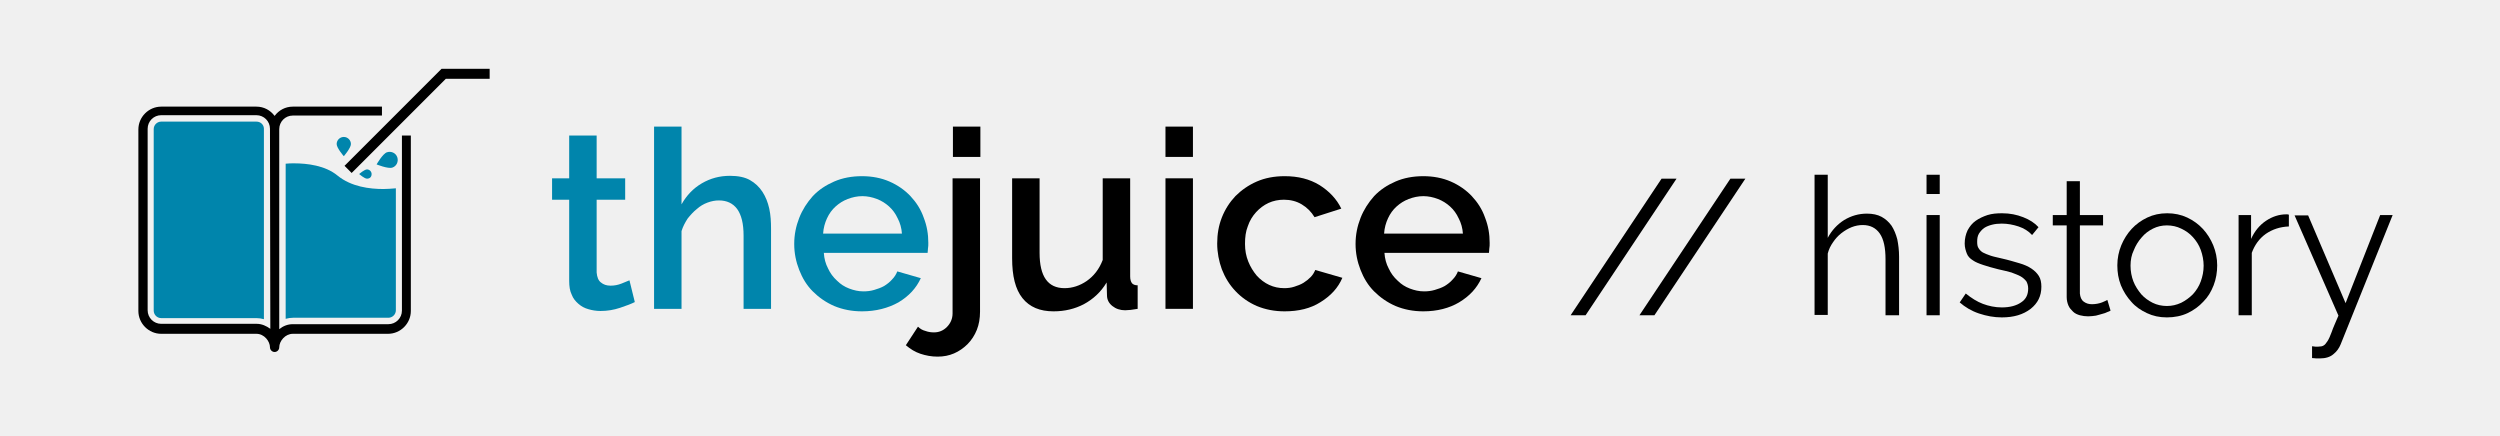
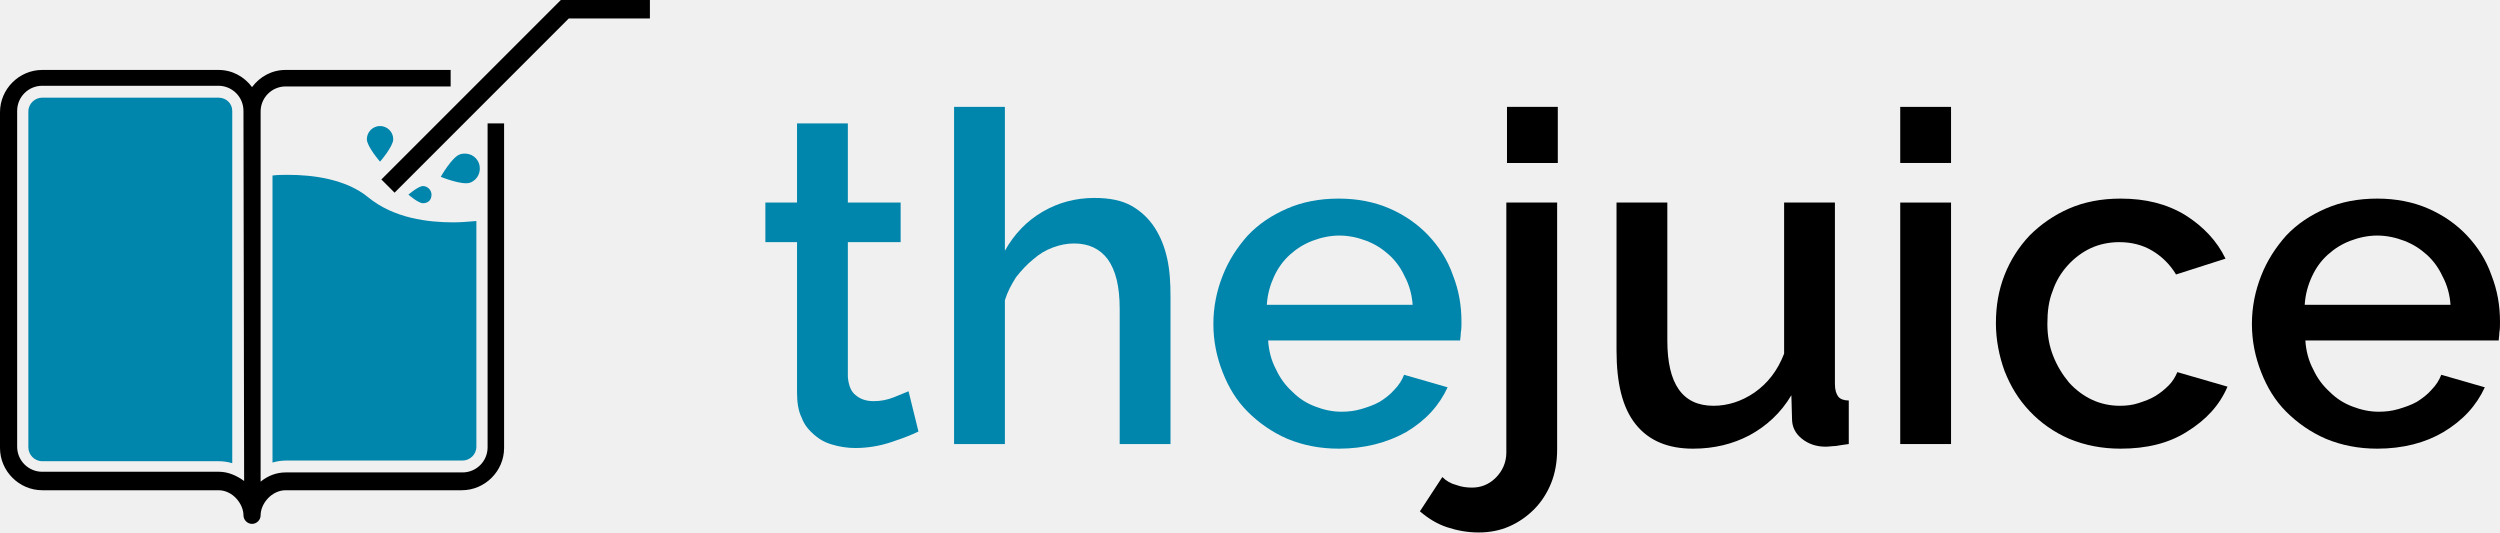
- <svg xmlns="http://www.w3.org/2000/svg" version="1.1" id="Capa_1" x="0px" y="0px" viewBox="0 0 701 122" style="enable-background:new 0 0 701 122;" xml:space="preserve">
+ <svg xmlns="http://www.w3.org/2000/svg" version="1.1" id="Capa_1" x="0px" y="0px" viewBox="0 0 378.9 80.7" style="enable-background:new 0 0 378.9 80.7;" xml:space="preserve">
  <style type="text/css">
- 	.st0{fill:#0085AC;}
+ 	.st0{fill:#FFFFFF;stroke:#1D1D1B;stroke-width:0.895;stroke-miterlimit:10;}
+ 	.st1{fill:#0085AC;}
+ 	.st2{fill:#FFFFFF;stroke:#0085AC;stroke-width:1.923;stroke-miterlimit:10;}
+ 	.st3{fill:none;stroke:#0085AC;stroke-miterlimit:10;}
+ 	.st4{fill:#808080;}
+ 	.st5{fill:none;stroke:#000000;stroke-width:8;stroke-miterlimit:10;}
+ 	.st6{fill:none;stroke:#000000;stroke-width:4.725;stroke-miterlimit:10;}
+ 	.st7{fill:#FFFFFF;}
+ 	.st8{fill:#9D9D9C;}
+ 	.st9{fill:#878787;}
</style>
  <g>
    <g>
-       <path class="st0" d="M178,84.7c-1,0.5-2.3,1-4.1,1.6s-3.6,0.9-5.5,0.9c-1.2,0-2.4-0.2-3.4-0.5c-1.1-0.3-2-0.8-2.8-1.5    s-1.5-1.5-1.9-2.6c-0.5-1-0.7-2.3-0.7-3.8V56h-4.8v-6h4.8V38h7.7v12h8v6h-8v20.4c0.1,1.3,0.5,2.3,1.2,2.8c0.7,0.6,1.6,0.9,2.7,0.9    c1.1,0,2.1-0.2,3.1-0.6s1.7-0.7,2.2-0.9L178,84.7z" />
-       <path class="st0" d="M216.2,86.6h-7.7V66.1c0-3.4-0.6-5.8-1.8-7.5c-1.2-1.6-2.9-2.4-5.1-2.4c-1.1,0-2.1,0.2-3.2,0.6s-2.1,1-3,1.8    c-1,0.8-1.8,1.7-2.6,2.7c-0.7,1.1-1.3,2.2-1.7,3.5v21.8h-7.7V35.5h7.7v21.8c1.4-2.5,3.3-4.5,5.7-5.9s5-2.1,7.9-2.1    c2.3,0,4.2,0.4,5.6,1.2s2.6,1.9,3.5,3.3c0.9,1.4,1.5,2.9,1.9,4.7s0.5,3.7,0.5,5.7L216.2,86.6L216.2,86.6z" />
-       <path class="st0" d="M241.7,87.3c-2.8,0-5.4-0.5-7.8-1.5c-2.3-1-4.3-2.4-6-4.1s-2.9-3.7-3.8-6c-0.9-2.3-1.4-4.7-1.4-7.3    c0-2.6,0.5-5,1.4-7.3s2.2-4.3,3.8-6.1c1.7-1.8,3.7-3.1,6-4.1s4.9-1.5,7.8-1.5c2.8,0,5.4,0.5,7.7,1.5s4.3,2.4,5.9,4.1    c1.6,1.7,2.9,3.7,3.7,6c0.9,2.3,1.3,4.6,1.3,7.1c0,0.6,0,1.1-0.1,1.6c0,0.5-0.1,0.9-0.1,1.2H231c0.1,1.6,0.5,3.1,1.2,4.4    c0.6,1.3,1.4,2.4,2.5,3.4c1,1,2.1,1.7,3.4,2.2c1.3,0.5,2.6,0.8,4,0.8c1,0,2-0.1,3-0.4s1.9-0.6,2.8-1.1c0.8-0.5,1.6-1.1,2.2-1.8    c0.7-0.7,1.2-1.5,1.5-2.3l6.6,1.9c-1.3,2.8-3.3,5-6.3,6.8C249,86.4,245.6,87.3,241.7,87.3z M252.9,65.5c-0.1-1.5-0.5-3-1.2-4.3    c-0.6-1.3-1.4-2.4-2.4-3.3c-1-0.9-2.1-1.6-3.4-2.1c-1.3-0.5-2.7-0.8-4.1-0.8c-1.4,0-2.8,0.3-4.1,0.8s-2.4,1.2-3.4,2.1    c-1,0.9-1.8,2-2.4,3.3c-0.6,1.3-1,2.7-1.1,4.3H252.9z" />
-       <path d="M262.9,100c-1.7,0-3.3-0.3-4.8-0.8s-2.8-1.3-4.1-2.4l3.4-5.2c0.6,0.6,1.3,1,2.1,1.2c0.8,0.3,1.6,0.4,2.4,0.4    c1.4,0,2.6-0.5,3.6-1.5s1.6-2.3,1.6-3.8V50h7.7v37.4c0,1.9-0.3,3.6-0.9,5.1s-1.5,2.9-2.6,4s-2.4,2-3.8,2.6    C266.1,99.7,264.6,100,262.9,100z M267.2,44v-8.5h7.7V44H267.2z" />
-       <path d="M295.4,87.3c-3.8,0-6.7-1.2-8.7-3.7s-2.9-6.2-2.9-11.2V50h7.7v20.9c0,6.6,2.3,9.9,7,9.9c2.2,0,4.3-0.7,6.2-2    c2-1.4,3.5-3.3,4.5-5.9V50h7.7v27.5c0,0.9,0.2,1.5,0.5,1.9s0.9,0.6,1.6,0.6v6.6c-0.8,0.1-1.4,0.2-2,0.3c-0.5,0-1,0.1-1.5,0.1    c-1.4,0-2.6-0.4-3.6-1.2c-1-0.8-1.5-1.8-1.5-3l-0.1-3.6c-1.6,2.7-3.8,4.7-6.4,6.1C301.4,86.6,298.6,87.3,295.4,87.3z" />
-       <path d="M326.8,44v-8.5h7.7V44H326.8z M326.8,86.6V50h7.7v36.6H326.8z" />
-       <path d="M341.3,68.3c0-2.6,0.4-5,1.3-7.3s2.2-4.3,3.8-6c1.7-1.7,3.7-3.1,6-4.1s4.9-1.5,7.8-1.5c3.8,0,7,0.8,9.8,2.5    c2.7,1.7,4.8,3.9,6.1,6.6l-7.5,2.4c-0.9-1.5-2.1-2.7-3.6-3.6c-1.5-0.9-3.2-1.3-5-1.3c-1.5,0-3,0.3-4.3,0.9    c-1.3,0.6-2.5,1.5-3.5,2.6s-1.8,2.4-2.3,3.9c-0.6,1.5-0.8,3.1-0.8,5c0,1.8,0.3,3.4,0.9,4.9s1.4,2.8,2.4,4c1,1.1,2.2,2,3.5,2.6    s2.7,0.9,4.2,0.9c0.9,0,1.9-0.1,2.8-0.4s1.8-0.6,2.6-1.1c0.8-0.5,1.4-1,2-1.6s1-1.3,1.3-2l7.6,2.2c-1.2,2.8-3.2,5-6.1,6.8    c-2.8,1.8-6.2,2.6-10.1,2.6c-2.8,0-5.4-0.5-7.8-1.5c-2.3-1-4.3-2.4-6-4.2c-1.7-1.8-2.9-3.8-3.8-6.1    C341.8,73.3,341.3,70.8,341.3,68.3z" />
-       <path d="M399.1,87.3c-2.8,0-5.4-0.5-7.8-1.5c-2.3-1-4.3-2.4-6-4.1s-2.9-3.7-3.8-6s-1.4-4.7-1.4-7.3c0-2.6,0.5-5,1.4-7.3    s2.2-4.3,3.8-6.1c1.7-1.8,3.7-3.1,6-4.1s4.9-1.5,7.8-1.5c2.8,0,5.4,0.5,7.7,1.5c2.3,1,4.3,2.4,5.9,4.1c1.6,1.7,2.9,3.7,3.7,6    c0.9,2.3,1.3,4.6,1.3,7.1c0,0.6,0,1.1-0.1,1.6c0,0.5-0.1,0.9-0.1,1.2h-29.3c0.1,1.6,0.5,3.1,1.2,4.4c0.6,1.3,1.4,2.4,2.5,3.4    c1,1,2.1,1.7,3.4,2.2s2.6,0.8,4,0.8c1,0,2-0.1,3-0.4s1.9-0.6,2.8-1.1c0.8-0.5,1.6-1.1,2.2-1.8c0.7-0.7,1.2-1.5,1.5-2.3l6.6,1.9    c-1.3,2.8-3.3,5-6.3,6.8C406.4,86.4,403,87.3,399.1,87.3z M410.2,65.5c-0.1-1.5-0.5-3-1.2-4.3c-0.6-1.3-1.4-2.4-2.4-3.3    c-1-0.9-2.1-1.6-3.4-2.1s-2.7-0.8-4.1-0.8s-2.8,0.3-4.1,0.8c-1.3,0.5-2.4,1.2-3.4,2.1c-1,0.9-1.8,2-2.4,3.3s-1,2.7-1.1,4.3H410.2z    " />
+       <path class="st1" d="M139.2,65.4c-1,0.5-2.3,1-4.1,1.6c-1.8,0.6-3.6,0.9-5.5,0.9c-1.2,0-2.4-0.2-3.4-0.5c-1.1-0.3-2-0.8-2.8-1.5    c-0.8-0.7-1.5-1.5-1.9-2.6c-0.5-1-0.7-2.3-0.7-3.8V36.7H116v-6h4.8v-12h7.7v12h8v6h-8v20.4c0.1,1.3,0.5,2.3,1.2,2.8    c0.7,0.6,1.6,0.9,2.7,0.9c1.1,0,2.1-0.2,3.1-0.6s1.7-0.7,2.2-0.9L139.2,65.4z" />
+       <path class="st1" d="M177.4,67.3h-7.7V46.8c0-3.4-0.6-5.8-1.8-7.5c-1.2-1.6-2.9-2.4-5.1-2.4c-1.1,0-2.1,0.2-3.2,0.6s-2.1,1-3,1.8    c-1,0.8-1.8,1.7-2.6,2.7c-0.7,1.1-1.3,2.2-1.7,3.5v21.8h-7.7V16.2h7.7V38c1.4-2.5,3.3-4.5,5.7-5.9s5-2.1,7.9-2.1    c2.3,0,4.2,0.4,5.6,1.2s2.6,1.9,3.5,3.3c0.9,1.4,1.5,2.9,1.9,4.7s0.5,3.7,0.5,5.7L177.4,67.3L177.4,67.3z" />
+       <path class="st1" d="M202.9,68c-2.8,0-5.4-0.5-7.8-1.5c-2.3-1-4.3-2.4-6-4.1c-1.7-1.7-2.9-3.7-3.8-6c-0.9-2.3-1.4-4.7-1.4-7.3    c0-2.6,0.5-5,1.4-7.3s2.2-4.3,3.8-6.1c1.7-1.8,3.7-3.1,6-4.1s4.9-1.5,7.8-1.5c2.8,0,5.4,0.5,7.7,1.5s4.3,2.4,5.9,4.1    c1.6,1.7,2.9,3.7,3.7,6c0.9,2.3,1.3,4.6,1.3,7.1c0,0.6,0,1.1-0.1,1.6c0,0.5-0.1,0.9-0.1,1.2h-29.1c0.1,1.6,0.5,3.1,1.2,4.4    c0.6,1.3,1.4,2.4,2.5,3.4c1,1,2.1,1.7,3.4,2.2c1.3,0.5,2.6,0.8,4,0.8c1,0,2-0.1,3-0.4s1.9-0.6,2.8-1.1c0.8-0.5,1.6-1.1,2.2-1.8    c0.7-0.7,1.2-1.5,1.5-2.3l6.6,1.9c-1.3,2.8-3.3,5-6.3,6.8C210.2,67.1,206.8,68,202.9,68z M214.1,46.2c-0.1-1.5-0.5-3-1.2-4.3    c-0.6-1.3-1.4-2.4-2.4-3.3c-1-0.9-2.1-1.6-3.4-2.1c-1.3-0.5-2.7-0.8-4.1-0.8c-1.4,0-2.8,0.3-4.1,0.8s-2.4,1.2-3.4,2.1    c-1,0.9-1.8,2-2.4,3.3c-0.6,1.3-1,2.7-1.1,4.3H214.1z" />
+       <path d="M224.1,80.7c-1.7,0-3.3-0.3-4.8-0.8s-2.8-1.3-4.1-2.4l3.4-5.2c0.6,0.6,1.3,1,2.1,1.2c0.8,0.3,1.6,0.4,2.4,0.4    c1.4,0,2.6-0.5,3.6-1.5s1.6-2.3,1.6-3.8V30.7h7.7v37.4c0,1.9-0.3,3.6-0.9,5.1s-1.5,2.9-2.6,4c-1.1,1.1-2.4,2-3.8,2.6    C227.3,80.4,225.8,80.7,224.1,80.7z M228.4,24.7v-8.5h7.7v8.5H228.4z" />
+       <path d="M256.6,68c-3.8,0-6.7-1.2-8.7-3.7c-2-2.5-2.9-6.2-2.9-11.2V30.7h7.7v20.9c0,6.6,2.3,9.9,7,9.9c2.2,0,4.3-0.7,6.2-2    c2-1.4,3.5-3.3,4.5-5.9V30.7h7.7v27.5c0,0.9,0.2,1.5,0.5,1.9s0.9,0.6,1.6,0.6v6.6c-0.8,0.1-1.4,0.2-2,0.3c-0.5,0-1,0.1-1.5,0.1    c-1.4,0-2.6-0.4-3.6-1.2c-1-0.8-1.5-1.8-1.5-3l-0.1-3.6c-1.6,2.7-3.8,4.7-6.4,6.1C262.6,67.3,259.8,68,256.6,68z" />
+       <path d="M288,24.7v-8.5h7.7v8.5H288z M288,67.3V30.7h7.7v36.6H288z" />
+       <path d="M302.5,49c0-2.6,0.4-5,1.3-7.3s2.2-4.3,3.8-6c1.7-1.7,3.7-3.1,6-4.1s4.9-1.5,7.8-1.5c3.8,0,7,0.8,9.8,2.5    c2.7,1.7,4.8,3.9,6.1,6.6l-7.5,2.4c-0.9-1.5-2.1-2.7-3.6-3.6c-1.5-0.9-3.2-1.3-5-1.3c-1.5,0-3,0.3-4.3,0.9    c-1.3,0.6-2.5,1.5-3.5,2.6s-1.8,2.4-2.3,3.9c-0.6,1.5-0.8,3.1-0.8,5c0,1.8,0.3,3.4,0.9,4.9s1.4,2.8,2.4,4c1,1.1,2.2,2,3.5,2.6    s2.7,0.9,4.2,0.9c0.9,0,1.9-0.1,2.8-0.4s1.8-0.6,2.6-1.1c0.8-0.5,1.4-1,2-1.6s1-1.3,1.3-2l7.6,2.2c-1.2,2.8-3.2,5-6.1,6.8    c-2.8,1.8-6.2,2.6-10.1,2.6c-2.8,0-5.4-0.5-7.8-1.5c-2.3-1-4.3-2.4-6-4.2c-1.7-1.8-2.9-3.8-3.8-6.1C303,54,302.5,51.5,302.5,49z" />
+       <path d="M360.3,68c-2.8,0-5.4-0.5-7.8-1.5c-2.3-1-4.3-2.4-6-4.1c-1.7-1.7-2.9-3.7-3.8-6s-1.4-4.7-1.4-7.3c0-2.6,0.5-5,1.4-7.3    s2.2-4.3,3.8-6.1c1.7-1.8,3.7-3.1,6-4.1s4.9-1.5,7.8-1.5c2.8,0,5.4,0.5,7.7,1.5c2.3,1,4.3,2.4,5.9,4.1c1.6,1.7,2.9,3.7,3.7,6    c0.9,2.3,1.3,4.6,1.3,7.1c0,0.6,0,1.1-0.1,1.6c0,0.5-0.1,0.9-0.1,1.2h-29.3c0.1,1.6,0.5,3.1,1.2,4.4c0.6,1.3,1.4,2.4,2.5,3.4    c1,1,2.1,1.7,3.4,2.2s2.6,0.8,4,0.8c1,0,2-0.1,3-0.4s1.9-0.6,2.8-1.1c0.8-0.5,1.6-1.1,2.2-1.8c0.7-0.7,1.2-1.5,1.5-2.3l6.6,1.9    c-1.3,2.8-3.3,5-6.3,6.8C367.6,67.1,364.2,68,360.3,68z M371.4,46.2c-0.1-1.5-0.5-3-1.2-4.3c-0.6-1.3-1.4-2.4-2.4-3.3    c-1-0.9-2.1-1.6-3.4-2.1s-2.7-0.8-4.1-0.8s-2.8,0.3-4.1,0.8c-1.3,0.5-2.4,1.2-3.4,2.1c-1,0.9-1.8,2-2.4,3.3s-1,2.7-1.1,4.3H371.4z    " />
    </g>
    <g>
-       <polygon class="st0" points="113,45.9 113,43.9 112.8,43.9   " />
+       <polygon class="st1" points="74.2,26.6 74.2,24.6 74,24.6   " />
      <g>
-         <path class="st0" d="M94.6,49.2c-3.4-2.8-8.5-3.4-12.1-3.4c-0.8,0-1.6,0-2.4,0.1v43.5c0.7-0.2,1.4-0.3,2.1-0.3h26.7     c1.1,0,2.1-0.9,2.1-2.1V52.8c-1.2,0.1-2.4,0.2-3.5,0.2C103.7,53,98.5,52.4,94.6,49.2z" />
-         <path class="st0" d="M71.9,34.1H45.2c-1.1,0-2.1,0.9-2.1,2.1v50.9c0,1.1,0.9,2.1,2.1,2.1h26.7c0.7,0,1.4,0.1,2.1,0.3V36.1     C74,35,73.1,34.1,71.9,34.1z" />
+         <path class="st1" d="M55.8,29.9c-3.4-2.8-8.5-3.4-12.1-3.4c-0.8,0-1.6,0-2.4,0.1v43.5c0.7-0.2,1.4-0.3,2.1-0.3h26.7     c1.1,0,2.1-0.9,2.1-2.1V33.5c-1.2,0.1-2.4,0.2-3.5,0.2C64.9,33.7,59.7,33.1,55.8,29.9z" />
+         <path class="st1" d="M33.1,14.8H6.4c-1.1,0-2.1,0.9-2.1,2.1v50.9c0,1.1,0.9,2.1,2.1,2.1h26.7c0.7,0,1.4,0.1,2.1,0.3V16.8     C35.2,15.7,34.3,14.8,33.1,14.8z" />
      </g>
-       <path d="M112.7,38v12.8v36.3c0,2.1-1.7,3.8-3.8,3.8H82.1c-1.4,0-2.7,0.5-3.8,1.4v-48v-8.1c0-2.1,1.7-3.8,3.8-3.8h25v-2.5h-25    c-2.1,0-3.9,1-5.1,2.6c-1.2-1.6-3-2.6-5.1-2.6H45.2c-3.5,0-6.4,2.9-6.4,6.4v50.9c0,3.5,2.9,6.4,6.4,6.4h26.7    c2.2,0,3.8,2.1,3.8,3.8c0,0.7,0.6,1.3,1.3,1.3c0.7,0,1.3-0.6,1.3-1.3c0-1.8,1.7-3.8,3.8-3.8h26.7c3.5,0,6.4-2.9,6.4-6.4V38H112.7z     M75.8,92.2c-1.1-0.8-2.4-1.4-3.8-1.4H45.2c-2.1,0-3.8-1.7-3.8-3.8V36.1c0-2.1,1.7-3.8,3.8-3.8h26.7c2.1,0,3.8,1.7,3.8,3.8    L75.8,92.2L75.8,92.2z" />
-       <polygon points="98.6,48.5 96.6,46.5 123.8,19.3 137.3,19.3 137.3,22.1 125,22.1   " />
-       <path class="st0" d="M98.4,40.4c0,1.1-2,3.4-2,3.4s-2-2.3-2-3.4c0-1.1,0.9-2,2-2S98.4,39.3,98.4,40.4z" />
-       <path class="st0" d="M102.9,50.1c-0.7,0-2.2-1.3-2.2-1.3s1.5-1.3,2.2-1.3s1.3,0.6,1.3,1.3C104.2,49.6,103.7,50.1,102.9,50.1z" />
-       <path class="st0" d="M110,47c-1.2,0.4-4.4-0.9-4.4-0.9s1.7-3,2.9-3.4s2.5,0.2,2.9,1.4S111.2,46.6,110,47z" />
+       <path d="M73.9,18.7v12.8v36.3c0,2.1-1.7,3.8-3.8,3.8H43.3c-1.4,0-2.7,0.5-3.8,1.4V25v-8.1c0-2.1,1.7-3.8,3.8-3.8h25v-2.5h-25    c-2.1,0-3.9,1-5.1,2.6c-1.2-1.6-3-2.6-5.1-2.6H6.4C2.9,10.6,0,13.5,0,17v50.9c0,3.5,2.9,6.4,6.4,6.4h26.7c2.2,0,3.8,2.1,3.8,3.8    c0,0.7,0.6,1.3,1.3,1.3c0.7,0,1.3-0.6,1.3-1.3c0-1.8,1.7-3.8,3.8-3.8H70c3.5,0,6.4-2.9,6.4-6.4V18.7H73.9z M37,72.9    c-1.1-0.8-2.4-1.4-3.8-1.4H6.4c-2.1,0-3.8-1.7-3.8-3.8V16.8c0-2.1,1.7-3.8,3.8-3.8h26.7c2.1,0,3.8,1.7,3.8,3.8L37,72.9L37,72.9z" />
+       <polygon points="59.8,29.2 57.8,27.2 85,0 98.5,0 98.5,2.8 86.2,2.8   " />
+       <path class="st1" d="M59.6,21.1c0,1.1-2,3.4-2,3.4s-2-2.3-2-3.4c0-1.1,0.9-2,2-2S59.6,20,59.6,21.1z" />
+       <path class="st1" d="M64.1,30.8c-0.7,0-2.2-1.3-2.2-1.3s1.5-1.3,2.2-1.3c0.7,0,1.3,0.6,1.3,1.3C65.4,30.3,64.9,30.8,64.1,30.8z" />
+       <path class="st1" d="M71.2,27.7c-1.2,0.4-4.4-0.9-4.4-0.9s1.7-3,2.9-3.4c1.2-0.4,2.5,0.2,2.9,1.4S72.4,27.3,71.2,27.7z" />
    </g>
  </g>
-   <g>
-     <path d="M470.1,50.1l-25.5,38.3h-4.2l25.5-38.3H470.1z" />
-     <path d="M489.4,50.1l-25.5,38.3h-4.2l25.5-38.3H489.4z" />
-     <path d="M532.4,88.4h-3.7V72.7c0-3.2-0.5-5.6-1.6-7.2c-1.1-1.6-2.7-2.4-4.8-2.4c-1,0-2.1,0.2-3.1,0.6c-1,0.4-2,1-2.9,1.7   c-0.9,0.7-1.7,1.6-2.3,2.5c-0.7,1-1.2,2-1.5,3.2v17.2h-3.7V49h3.7v17.7c1.1-2.1,2.7-3.8,4.6-5c2-1.2,4.1-1.8,6.4-1.8   c1.6,0,3,0.3,4.1,0.9c1.1,0.6,2,1.4,2.8,2.5c0.7,1.1,1.2,2.3,1.6,3.8c0.3,1.5,0.5,3.1,0.5,4.9V88.4z" />
-     <path d="M540.2,54.4V49h3.7v5.4H540.2z M540.2,88.4V60.3h3.7v28.1H540.2z" />
-     <path d="M561.3,89c-2.2,0-4.3-0.4-6.4-1.1s-3.9-1.8-5.4-3.1l1.7-2.5c1.6,1.3,3.2,2.3,4.8,2.9c1.6,0.6,3.4,1,5.3,1   c2.3,0,4.1-0.5,5.4-1.4c1.4-0.9,2-2.2,2-3.9c0-0.8-0.2-1.4-0.5-2c-0.4-0.5-0.9-1-1.6-1.4c-0.7-0.4-1.6-0.7-2.6-1.1   c-1.1-0.3-2.3-0.6-3.7-0.9c-1.6-0.4-3-0.8-4.2-1.2c-1.2-0.4-2.2-0.8-2.9-1.3c-0.8-0.5-1.4-1.1-1.7-1.9s-0.6-1.7-0.6-2.8   c0-1.4,0.3-2.6,0.8-3.7c0.6-1.1,1.3-2,2.3-2.7c1-0.7,2.1-1.2,3.3-1.6c1.3-0.4,2.6-0.5,4.1-0.5c2.2,0,4.1,0.4,5.9,1.1   c1.8,0.7,3.2,1.6,4.3,2.8l-1.8,2.2c-1-1.1-2.3-1.9-3.8-2.4c-1.5-0.5-3.1-0.8-4.7-0.8c-1,0-1.9,0.1-2.7,0.3   c-0.8,0.2-1.6,0.5-2.2,0.9c-0.6,0.4-1.1,1-1.5,1.6c-0.4,0.7-0.5,1.4-0.5,2.3c0,0.8,0.1,1.4,0.4,1.8c0.3,0.5,0.7,0.9,1.2,1.2   c0.6,0.3,1.3,0.6,2.2,0.9s2,0.5,3.2,0.8c1.8,0.4,3.4,0.9,4.8,1.3c1.4,0.4,2.5,0.9,3.4,1.5s1.6,1.3,2.1,2.1c0.5,0.8,0.7,1.8,0.7,3   c0,2.6-1,4.6-3,6.2C567.3,88.2,564.7,89,561.3,89z" />
-     <path d="M591.8,87.1c-0.2,0.1-0.5,0.3-0.9,0.4c-0.4,0.2-0.9,0.4-1.4,0.5c-0.5,0.2-1.2,0.3-1.8,0.5c-0.7,0.1-1.4,0.2-2.2,0.2   c-0.8,0-1.5-0.1-2.3-0.3c-0.7-0.2-1.4-0.5-1.9-1c-0.5-0.5-1-1-1.3-1.7c-0.3-0.7-0.5-1.5-0.5-2.4V63.2h-3.9v-2.9h3.9v-9.5h3.7v9.5   h6.5v2.9h-6.5v19.1c0.1,1,0.4,1.8,1.1,2.3s1.4,0.7,2.3,0.7c1,0,2-0.2,2.8-0.5c0.8-0.3,1.3-0.6,1.5-0.7L591.8,87.1z" />
-     <path d="M607.6,89c-2.1,0-3.9-0.4-5.6-1.2c-1.7-0.8-3.2-1.8-4.4-3.2c-1.2-1.3-2.2-2.9-2.9-4.6c-0.7-1.8-1-3.6-1-5.6   c0-2,0.4-3.9,1.1-5.6s1.7-3.3,2.9-4.6s2.7-2.4,4.4-3.2c1.7-0.8,3.5-1.2,5.6-1.2c2,0,3.9,0.4,5.6,1.2c1.7,0.8,3.2,1.9,4.4,3.2   c1.2,1.3,2.2,2.9,2.9,4.6s1.1,3.6,1.1,5.6c0,1.9-0.3,3.8-1,5.6c-0.7,1.8-1.6,3.3-2.9,4.6c-1.2,1.3-2.7,2.4-4.4,3.2   S609.7,89,607.6,89z M597.4,74.5c0,1.6,0.3,3.1,0.8,4.4s1.3,2.5,2.2,3.6c0.9,1,2,1.8,3.2,2.4c1.2,0.6,2.6,0.9,4,0.9s2.7-0.3,4-0.9   c1.2-0.6,2.3-1.4,3.3-2.4c0.9-1,1.7-2.2,2.2-3.6c0.5-1.4,0.8-2.8,0.8-4.4c0-1.5-0.3-3-0.8-4.4c-0.5-1.4-1.3-2.6-2.2-3.6   c-0.9-1-2-1.8-3.3-2.4c-1.2-0.6-2.6-0.9-4-0.9s-2.7,0.3-3.9,0.9c-1.2,0.6-2.3,1.4-3.2,2.5c-0.9,1-1.7,2.3-2.2,3.6   C597.7,71.4,597.4,72.9,597.4,74.5z" />
-     <path d="M641.8,63.5c-2.5,0.1-4.6,0.8-6.5,2.1c-1.8,1.3-3.1,3.1-3.9,5.3v17.5h-3.7V60.3h3.5V67c1-2.2,2.4-3.9,4.2-5.1   s3.7-1.8,5.7-1.8c0.3,0,0.5,0,0.7,0.1V63.5z" />
-     <path d="M648.4,97.1c0.3,0,0.6,0.1,0.8,0.1c0.3,0,0.5,0,0.8,0c0.6,0,1.2-0.1,1.5-0.3c0.4-0.2,0.7-0.6,1.1-1.2   c0.4-0.6,0.8-1.5,1.2-2.6c0.4-1.2,1.1-2.7,1.9-4.6l-12.3-28.1h3.8L657.7,85l9.7-24.7h3.5l-14.6,36.3c-0.4,1-1.1,2-2,2.7   c-0.9,0.8-2.2,1.2-3.8,1.2c-0.4,0-0.7,0-1,0c-0.3,0-0.7-0.1-1.2-0.1V97.1z" />
-   </g>
</svg>
